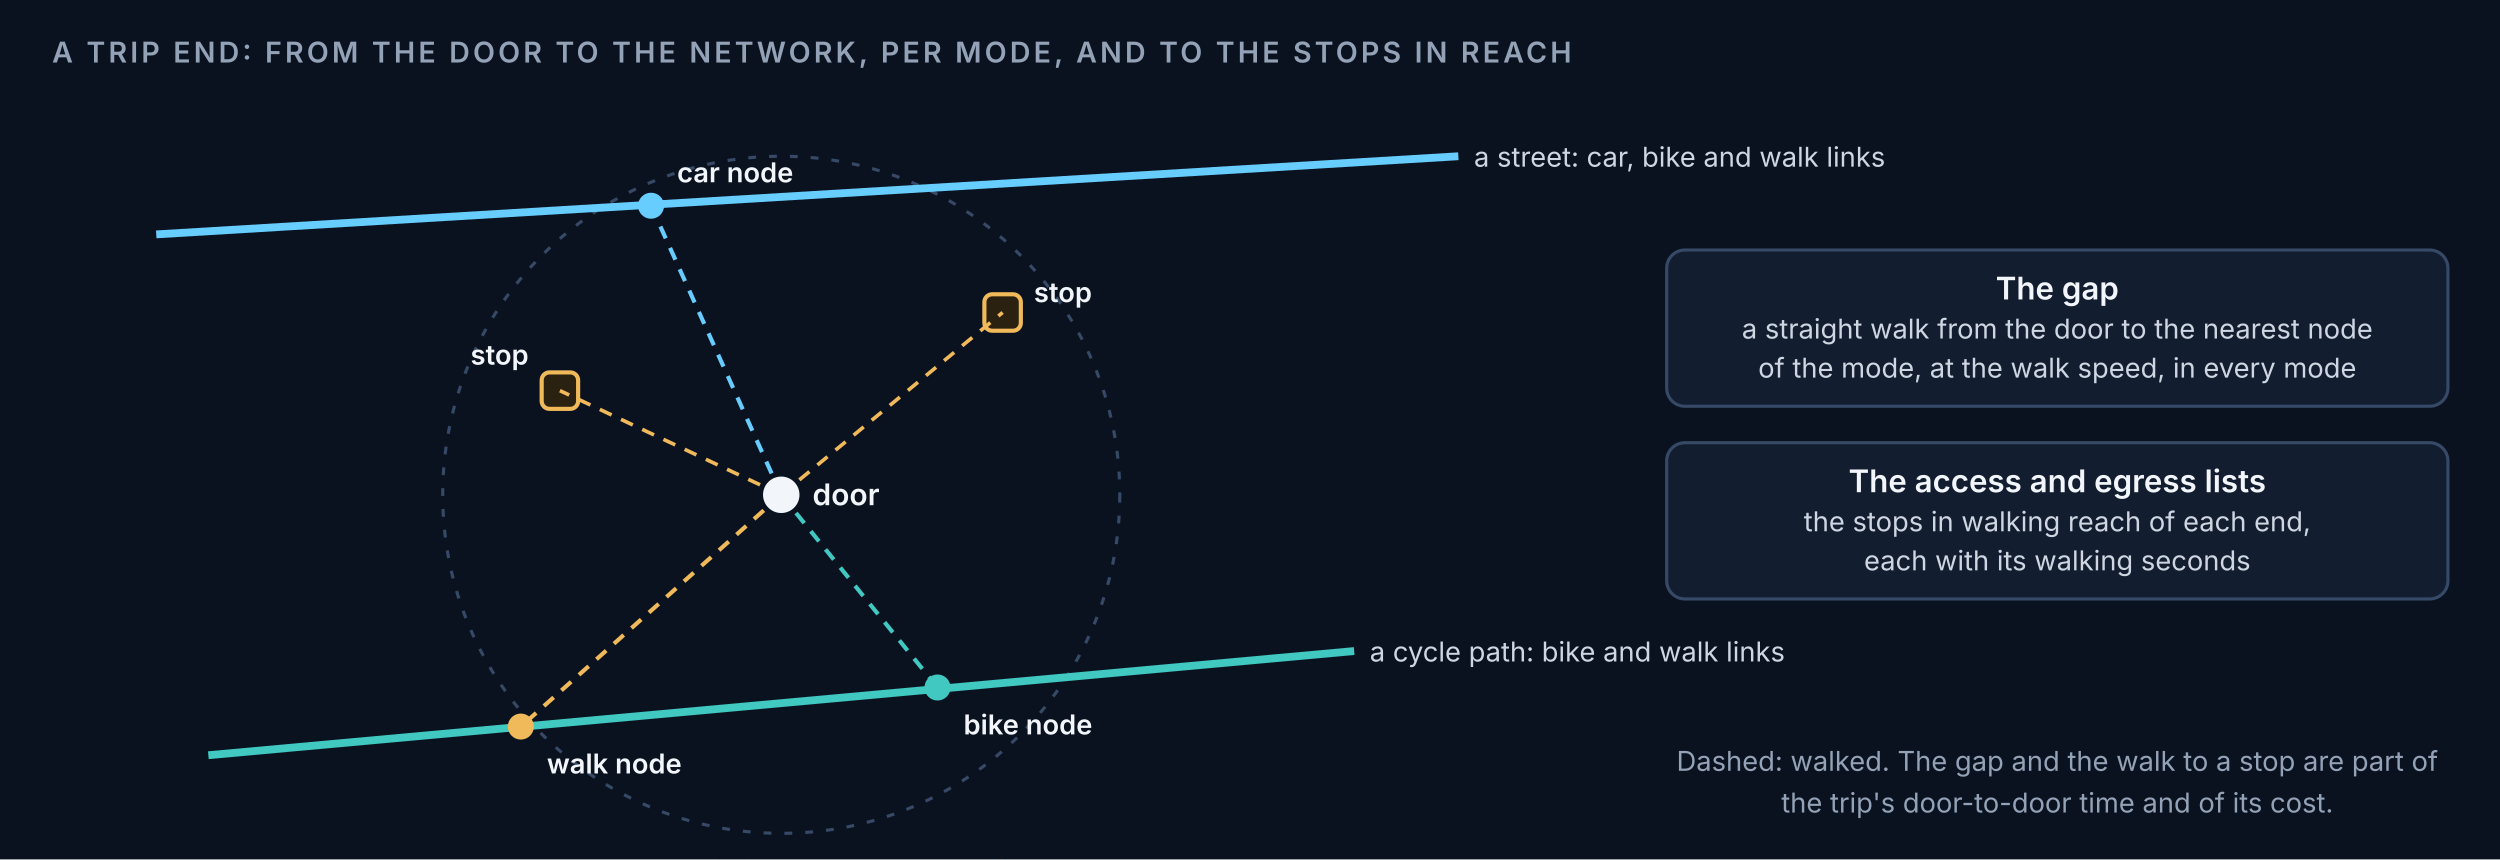
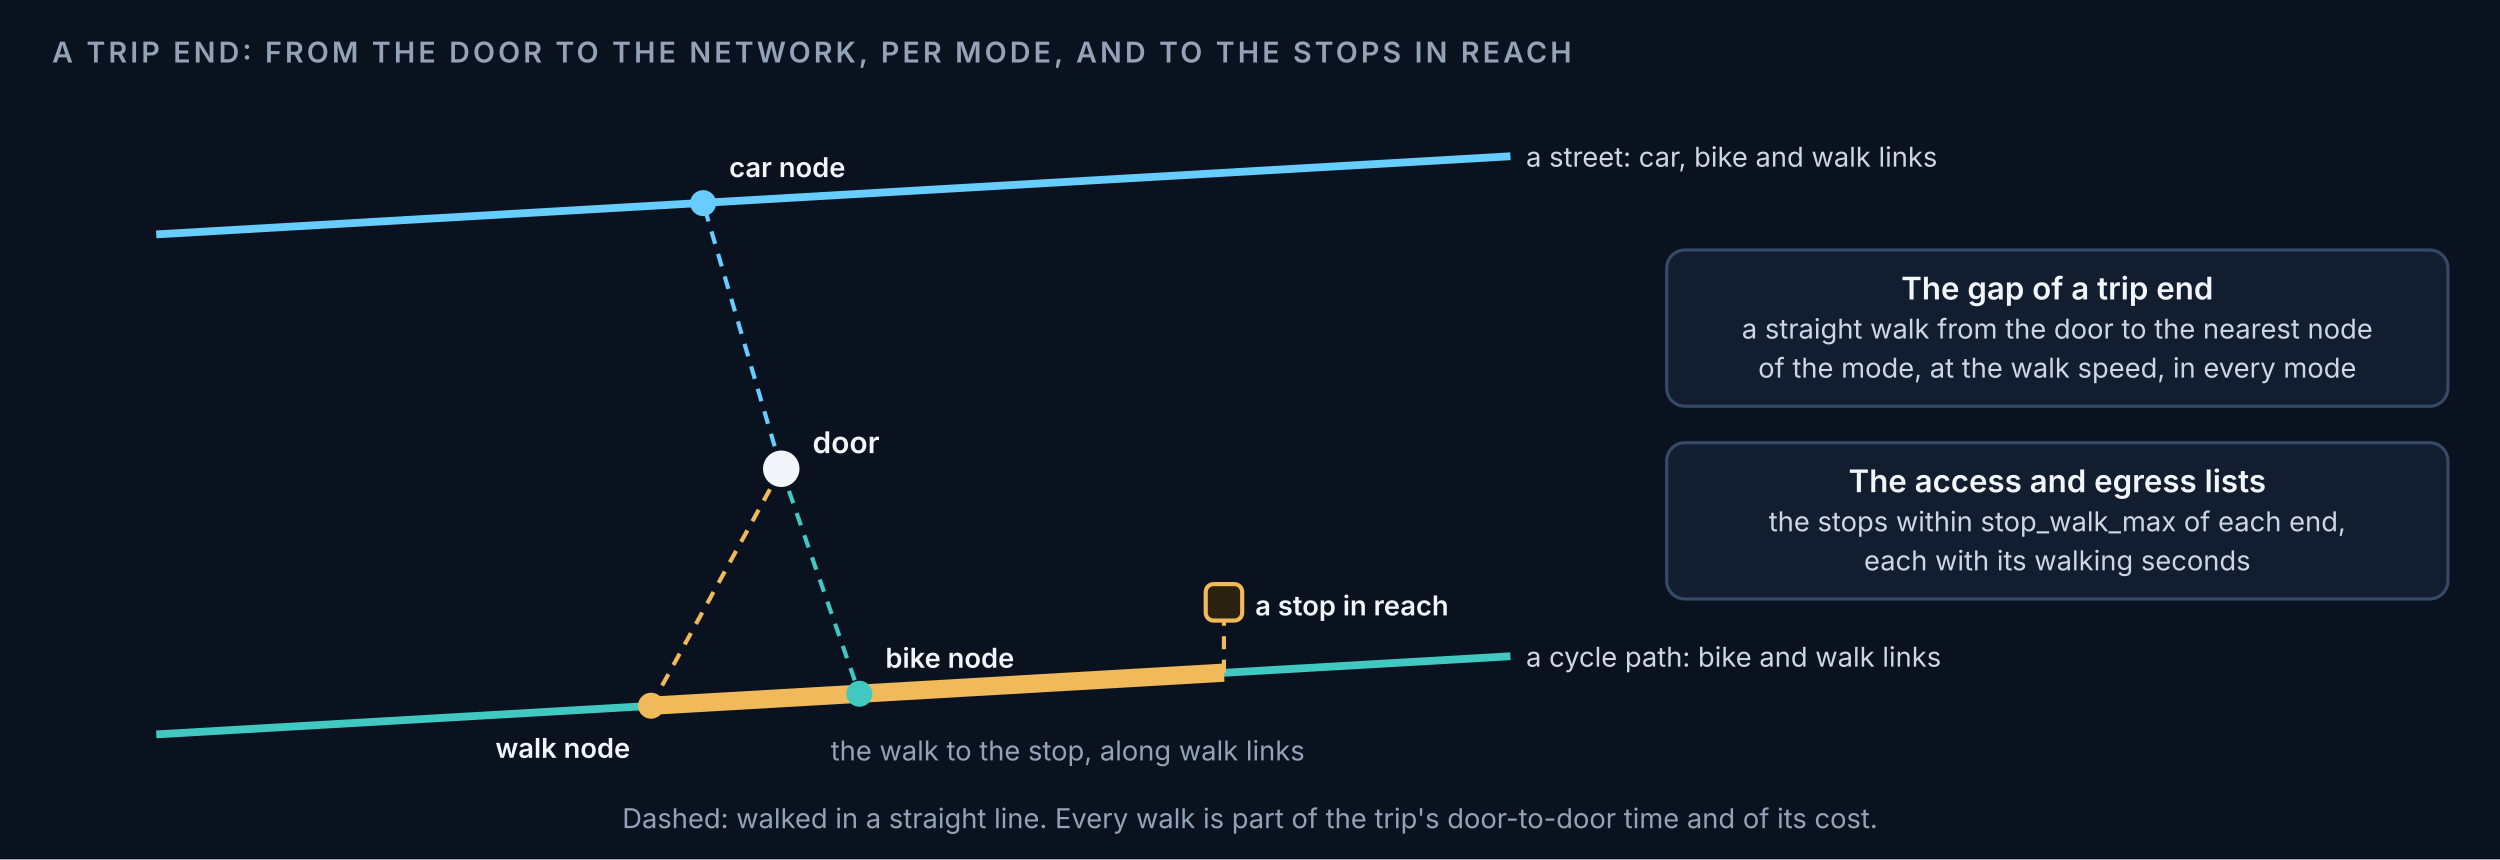
- <svg xmlns="http://www.w3.org/2000/svg" viewBox="0 0 960 330" width="960" height="330" role="img" aria-label="A trip end: the door joined by a straight walk to its nearest node of each mode, and to the stops within walking reach">
+ <svg xmlns="http://www.w3.org/2000/svg" viewBox="0 0 960 330" width="960" height="330" role="img" aria-label="A trip end: the door joined by a straight walk to its nearest node of each mode, and to a stop by that walk, the walk links and a last straight walk">
  <rect width="960" height="330" fill="#0a1220" />
  <text x="20" y="24" font-family="Inter, 'Helvetica Neue', 'Segoe UI', Arial, sans-serif" font-size="11" font-weight="600" text-anchor="start" fill="#93a2b6" letter-spacing="1.2">A TRIP END: FROM THE DOOR TO THE NETWORK, PER MODE, AND TO THE STOPS IN REACH</text>
-   <circle cx="300" cy="190" r="130" fill="none" stroke="#364966" stroke-width="1.2" stroke-dasharray="3 5" />
-   <text x="300" y="338" font-family="Inter, 'Helvetica Neue', 'Segoe UI', Arial, sans-serif" font-size="10.5" font-weight="400" text-anchor="middle" fill="#93a2b6">stops are searched within stop_walk_max of the door</text>
-   <path d="M 60 90 L 560 60" fill="none" stroke="#67cdfe" stroke-width="3" />
-   <text x="566" y="64" font-family="Inter, 'Helvetica Neue', 'Segoe UI', Arial, sans-serif" font-size="10.5" font-weight="400" text-anchor="start" fill="#cdd6e1">a street: car, bike and walk links</text>
-   <path d="M 80 290 L 520 250" fill="none" stroke="#40c8c1" stroke-width="3" />
-   <text x="526" y="254" font-family="Inter, 'Helvetica Neue', 'Segoe UI', Arial, sans-serif" font-size="10.5" font-weight="400" text-anchor="start" fill="#cdd6e1">a cycle path: bike and walk links</text>
-   <path d="M 300 190 L 250 79" fill="none" stroke="#67cdfe" stroke-width="1.6" stroke-dasharray="5 4" />
-   <circle cx="250" cy="79" r="5" fill="#67cdfe" />
-   <text x="260" y="70" font-family="Inter, 'Helvetica Neue', 'Segoe UI', Arial, sans-serif" font-size="10.5" font-weight="600" text-anchor="start" fill="#f2f6fa">car node</text>
-   <path d="M 300 190 L 360 264" fill="none" stroke="#40c8c1" stroke-width="1.6" stroke-dasharray="5 4" />
-   <circle cx="360" cy="264" r="5" fill="#40c8c1" />
-   <text x="370" y="282" font-family="Inter, 'Helvetica Neue', 'Segoe UI', Arial, sans-serif" font-size="10.5" font-weight="600" text-anchor="start" fill="#f2f6fa">bike node</text>
-   <path d="M 300 190 L 200 279" fill="none" stroke="#f0b95a" stroke-width="1.6" stroke-dasharray="5 4" />
-   <circle cx="200" cy="279" r="5" fill="#f0b95a" />
-   <text x="210" y="297" font-family="Inter, 'Helvetica Neue', 'Segoe UI', Arial, sans-serif" font-size="10.5" font-weight="600" text-anchor="start" fill="#f2f6fa">walk node</text>
-   <rect x="378" y="113" width="14" height="14" rx="3" fill="#2b2110" stroke="#f0b95a" stroke-width="1.6" />
-   <path d="M 300 190 L 385 120" fill="none" stroke="#f0b95a" stroke-width="1.4" stroke-dasharray="5 4" />
-   <rect x="208" y="143" width="14" height="14" rx="3" fill="#2b2110" stroke="#f0b95a" stroke-width="1.6" />
-   <path d="M 300 190 L 215 150" fill="none" stroke="#f0b95a" stroke-width="1.4" stroke-dasharray="5 4" />
-   <text x="397" y="116" font-family="Inter, 'Helvetica Neue', 'Segoe UI', Arial, sans-serif" font-size="10.5" font-weight="600" text-anchor="start" fill="#f2f6fa">stop</text>
-   <text x="203" y="140" font-family="Inter, 'Helvetica Neue', 'Segoe UI', Arial, sans-serif" font-size="10.5" font-weight="600" text-anchor="end" fill="#f2f6fa">stop</text>
-   <circle cx="300" cy="190" r="7" fill="#f2f6fa" />
-   <text x="312" y="194" font-family="Inter, 'Helvetica Neue', 'Segoe UI', Arial, sans-serif" font-size="11.5" font-weight="600" text-anchor="start" fill="#f2f6fa">door</text>
+   <path d="M 60 90 L 580 60" fill="none" stroke="#67cdfe" stroke-width="3" />
+   <text x="586" y="64" font-family="Inter, 'Helvetica Neue', 'Segoe UI', Arial, sans-serif" font-size="10.5" font-weight="400" text-anchor="start" fill="#cdd6e1">a street: car, bike and walk links</text>
+   <path d="M 60 282 L 580 252" fill="none" stroke="#40c8c1" stroke-width="3" />
+   <text x="586" y="256" font-family="Inter, 'Helvetica Neue', 'Segoe UI', Arial, sans-serif" font-size="10.5" font-weight="400" text-anchor="start" fill="#cdd6e1">a cycle path: bike and walk links</text>
+   <path d="M 250 271 L 470 258.3" fill="none" stroke="#f0b95a" stroke-width="7" />
+   <path d="M 300 180 L 270 78" fill="none" stroke="#67cdfe" stroke-width="1.6" stroke-dasharray="5 4" />
+   <circle cx="270" cy="78" r="5" fill="#67cdfe" />
+   <text x="280" y="68" font-family="Inter, 'Helvetica Neue', 'Segoe UI', Arial, sans-serif" font-size="10.5" font-weight="600" text-anchor="start" fill="#f2f6fa">car node</text>
+   <path d="M 300 180 L 330 266.4" fill="none" stroke="#40c8c1" stroke-width="1.6" stroke-dasharray="5 4" />
+   <circle cx="330" cy="266.4" r="5" fill="#40c8c1" />
+   <text x="340" y="256.4" font-family="Inter, 'Helvetica Neue', 'Segoe UI', Arial, sans-serif" font-size="10.5" font-weight="600" text-anchor="start" fill="#f2f6fa">bike node</text>
+   <path d="M 300 180 L 250 271" fill="none" stroke="#f0b95a" stroke-width="1.6" stroke-dasharray="5 4" />
+   <circle cx="250" cy="271" r="5" fill="#f0b95a" />
+   <text x="242" y="291" font-family="Inter, 'Helvetica Neue', 'Segoe UI', Arial, sans-serif" font-size="10.5" font-weight="600" text-anchor="end" fill="#f2f6fa">walk node</text>
+   <rect x="463" y="224.3" width="14" height="14" rx="3" fill="#2b2110" stroke="#f0b95a" stroke-width="1.6" />
+   <path d="M 470 258.3 L 470 238.3" fill="none" stroke="#f0b95a" stroke-width="1.6" stroke-dasharray="5 4" />
+   <text x="482" y="236.3" font-family="Inter, 'Helvetica Neue', 'Segoe UI', Arial, sans-serif" font-size="10.5" font-weight="600" text-anchor="start" fill="#f2f6fa">a stop in reach</text>
+   <text x="410" y="292" font-family="Inter, 'Helvetica Neue', 'Segoe UI', Arial, sans-serif" font-size="10.5" font-weight="400" text-anchor="middle" fill="#93a2b6">the walk to the stop, along walk links</text>
+   <circle cx="300" cy="180" r="7" fill="#f2f6fa" />
+   <text x="312" y="174" font-family="Inter, 'Helvetica Neue', 'Segoe UI', Arial, sans-serif" font-size="11.5" font-weight="600" text-anchor="start" fill="#f2f6fa">door</text>
  <rect x="640" y="96" width="300" height="60" rx="7" fill="#131d30" stroke="#364966" stroke-width="1.2" />
-   <text x="790.0" y="115.0" font-family="Inter, 'Helvetica Neue', 'Segoe UI', Arial, sans-serif" font-size="12" font-weight="600" text-anchor="middle" fill="#f2f6fa">The gap</text>
+   <text x="790.0" y="115.0" font-family="Inter, 'Helvetica Neue', 'Segoe UI', Arial, sans-serif" font-size="12" font-weight="600" text-anchor="middle" fill="#f2f6fa">The gap of a trip end</text>
  <text x="790.0" y="130.0" font-family="Inter, 'Helvetica Neue', 'Segoe UI', Arial, sans-serif" font-size="10.5" font-weight="400" text-anchor="middle" fill="#cdd6e1">a straight walk from the door to the nearest node</text>
  <text x="790.0" y="145.0" font-family="Inter, 'Helvetica Neue', 'Segoe UI', Arial, sans-serif" font-size="10.5" font-weight="400" text-anchor="middle" fill="#cdd6e1">of the mode, at the walk speed, in every mode</text>
  <rect x="640" y="170" width="300" height="60" rx="7" fill="#131d30" stroke="#364966" stroke-width="1.2" />
  <text x="790.0" y="189.0" font-family="Inter, 'Helvetica Neue', 'Segoe UI', Arial, sans-serif" font-size="12" font-weight="600" text-anchor="middle" fill="#f2f6fa">The access and egress lists</text>
-   <text x="790.0" y="204.0" font-family="Inter, 'Helvetica Neue', 'Segoe UI', Arial, sans-serif" font-size="10.5" font-weight="400" text-anchor="middle" fill="#cdd6e1">the stops in walking reach of each end,</text>
+   <text x="790.0" y="204.0" font-family="Inter, 'Helvetica Neue', 'Segoe UI', Arial, sans-serif" font-size="10.5" font-weight="400" text-anchor="middle" fill="#cdd6e1">the stops within stop_walk_max of each end,</text>
  <text x="790.0" y="219.0" font-family="Inter, 'Helvetica Neue', 'Segoe UI', Arial, sans-serif" font-size="10.5" font-weight="400" text-anchor="middle" fill="#cdd6e1">each with its walking seconds</text>
-   <text x="790" y="296" font-family="Inter, 'Helvetica Neue', 'Segoe UI', Arial, sans-serif" font-size="10.5" font-weight="400" text-anchor="middle" fill="#93a2b6">Dashed: walked. The gap and the walk to a stop are part of</text>
-   <text x="790" y="312" font-family="Inter, 'Helvetica Neue', 'Segoe UI', Arial, sans-serif" font-size="10.5" font-weight="400" text-anchor="middle" fill="#93a2b6">the trip's door-to-door time and of its cost.</text>
+   <text x="480" y="318" font-family="Inter, 'Helvetica Neue', 'Segoe UI', Arial, sans-serif" font-size="10.5" font-weight="400" text-anchor="middle" fill="#93a2b6">Dashed: walked in a straight line. Every walk is part of the trip's door-to-door time and of its cost.</text>
</svg>
